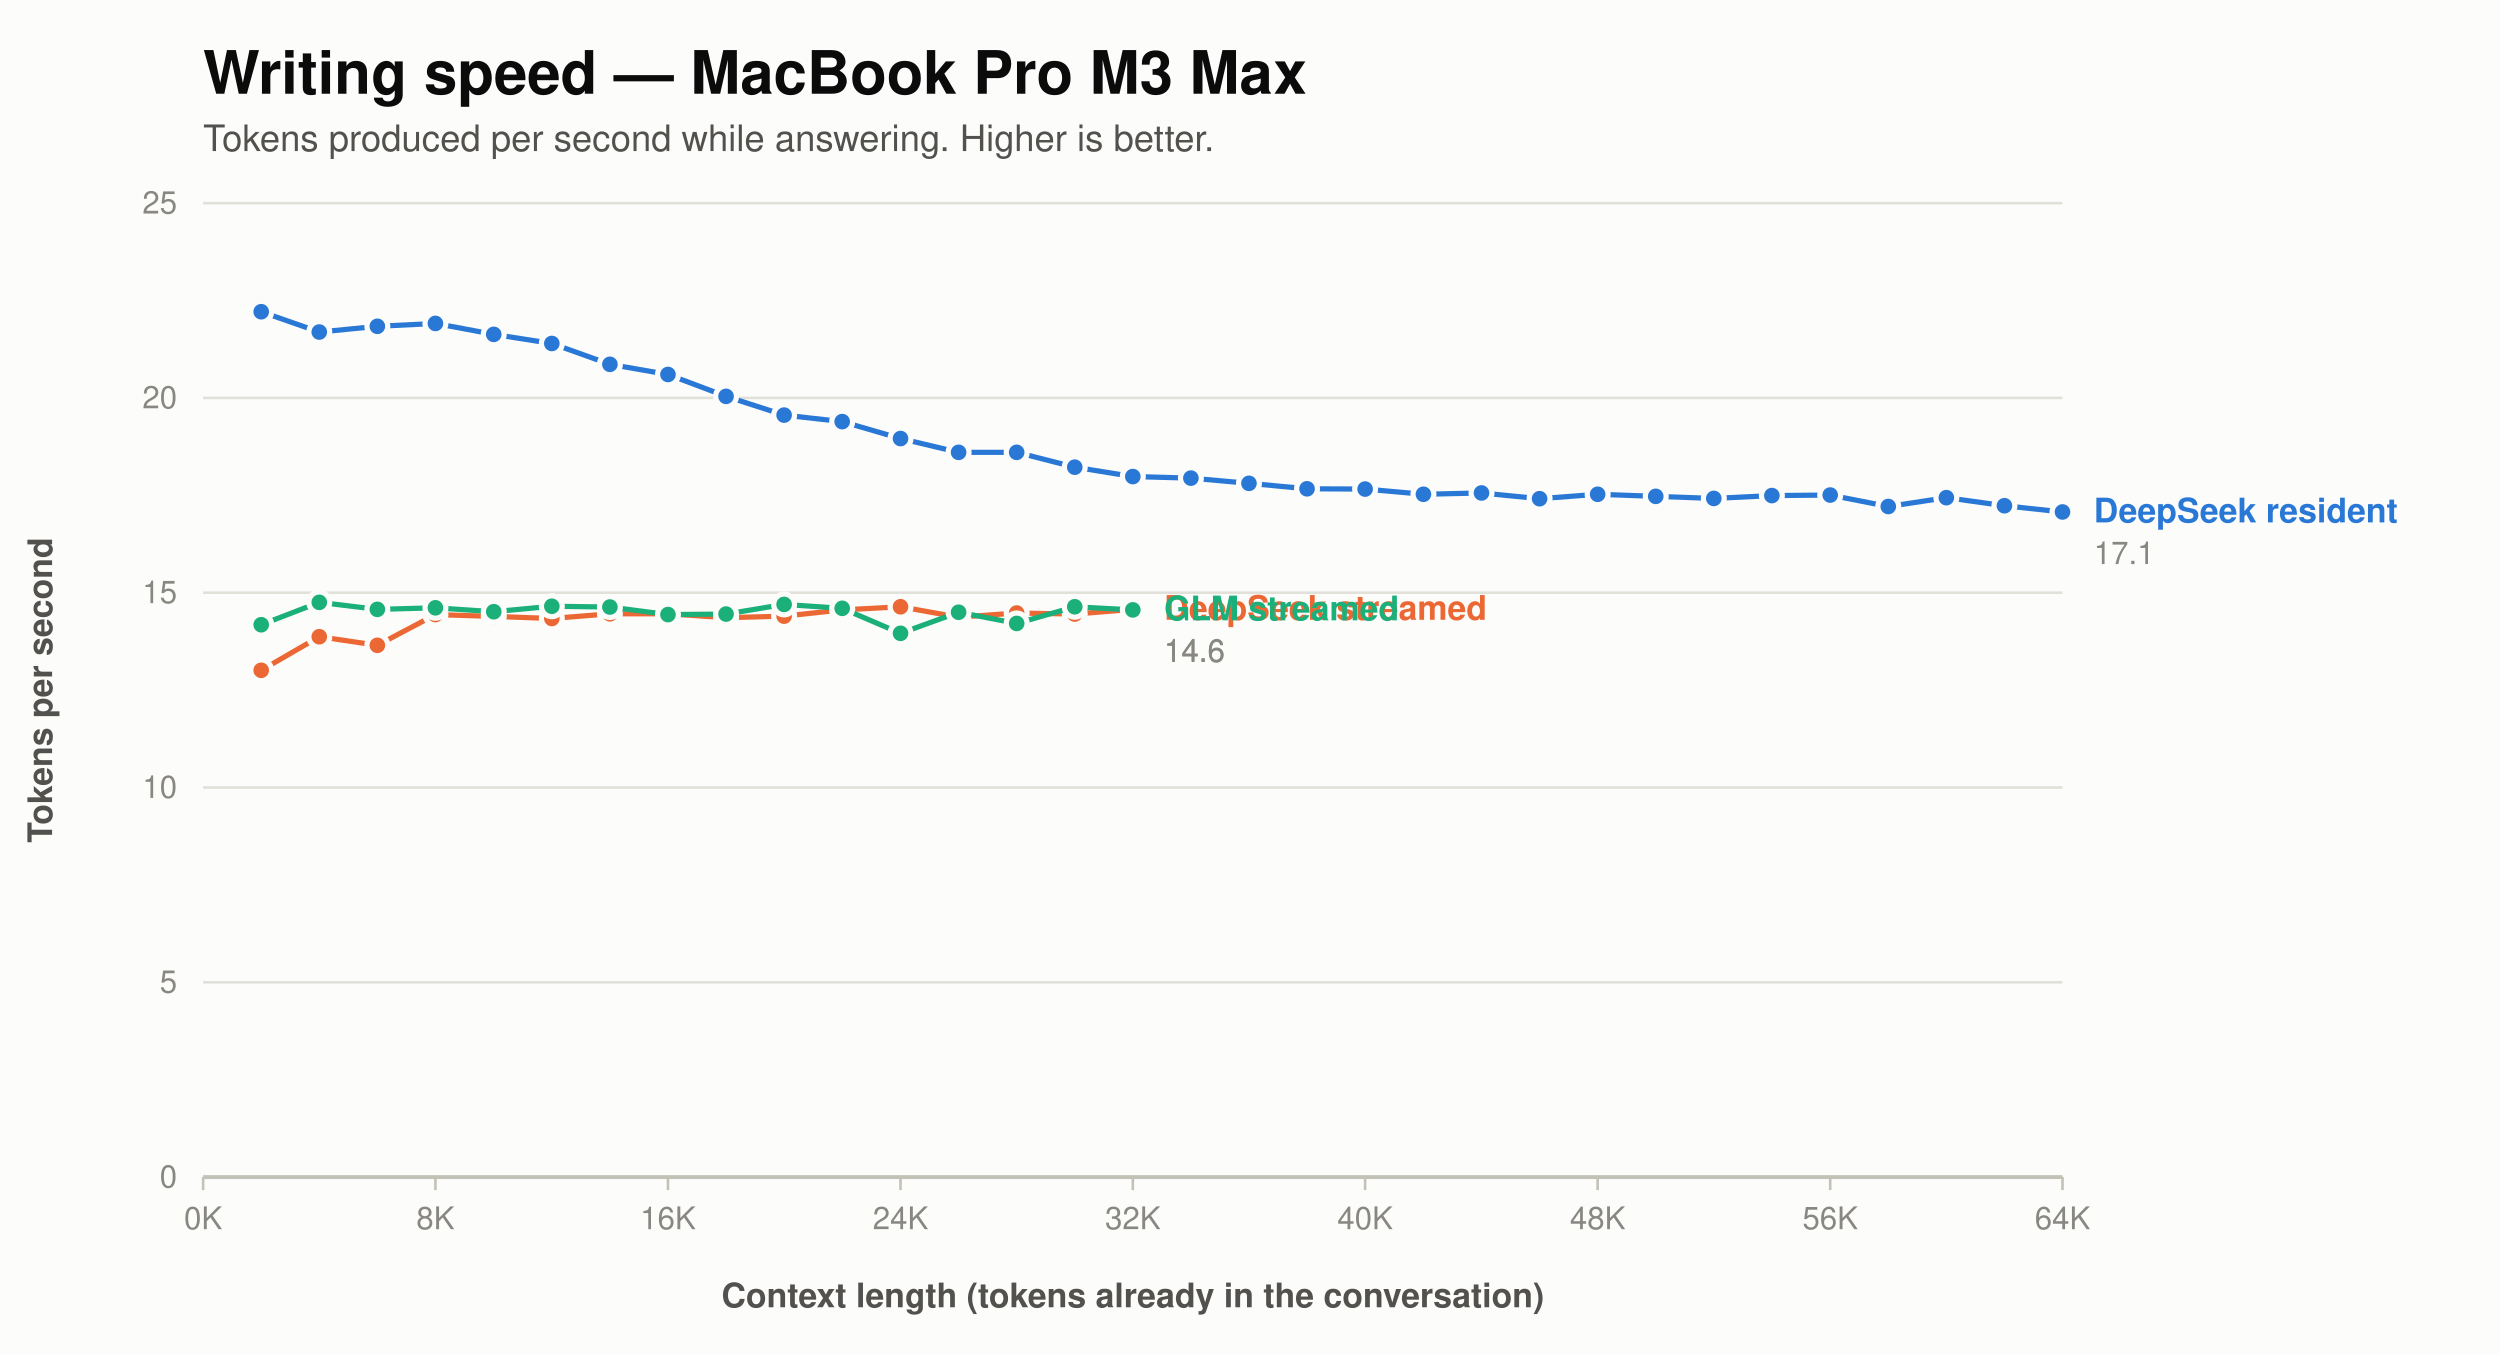
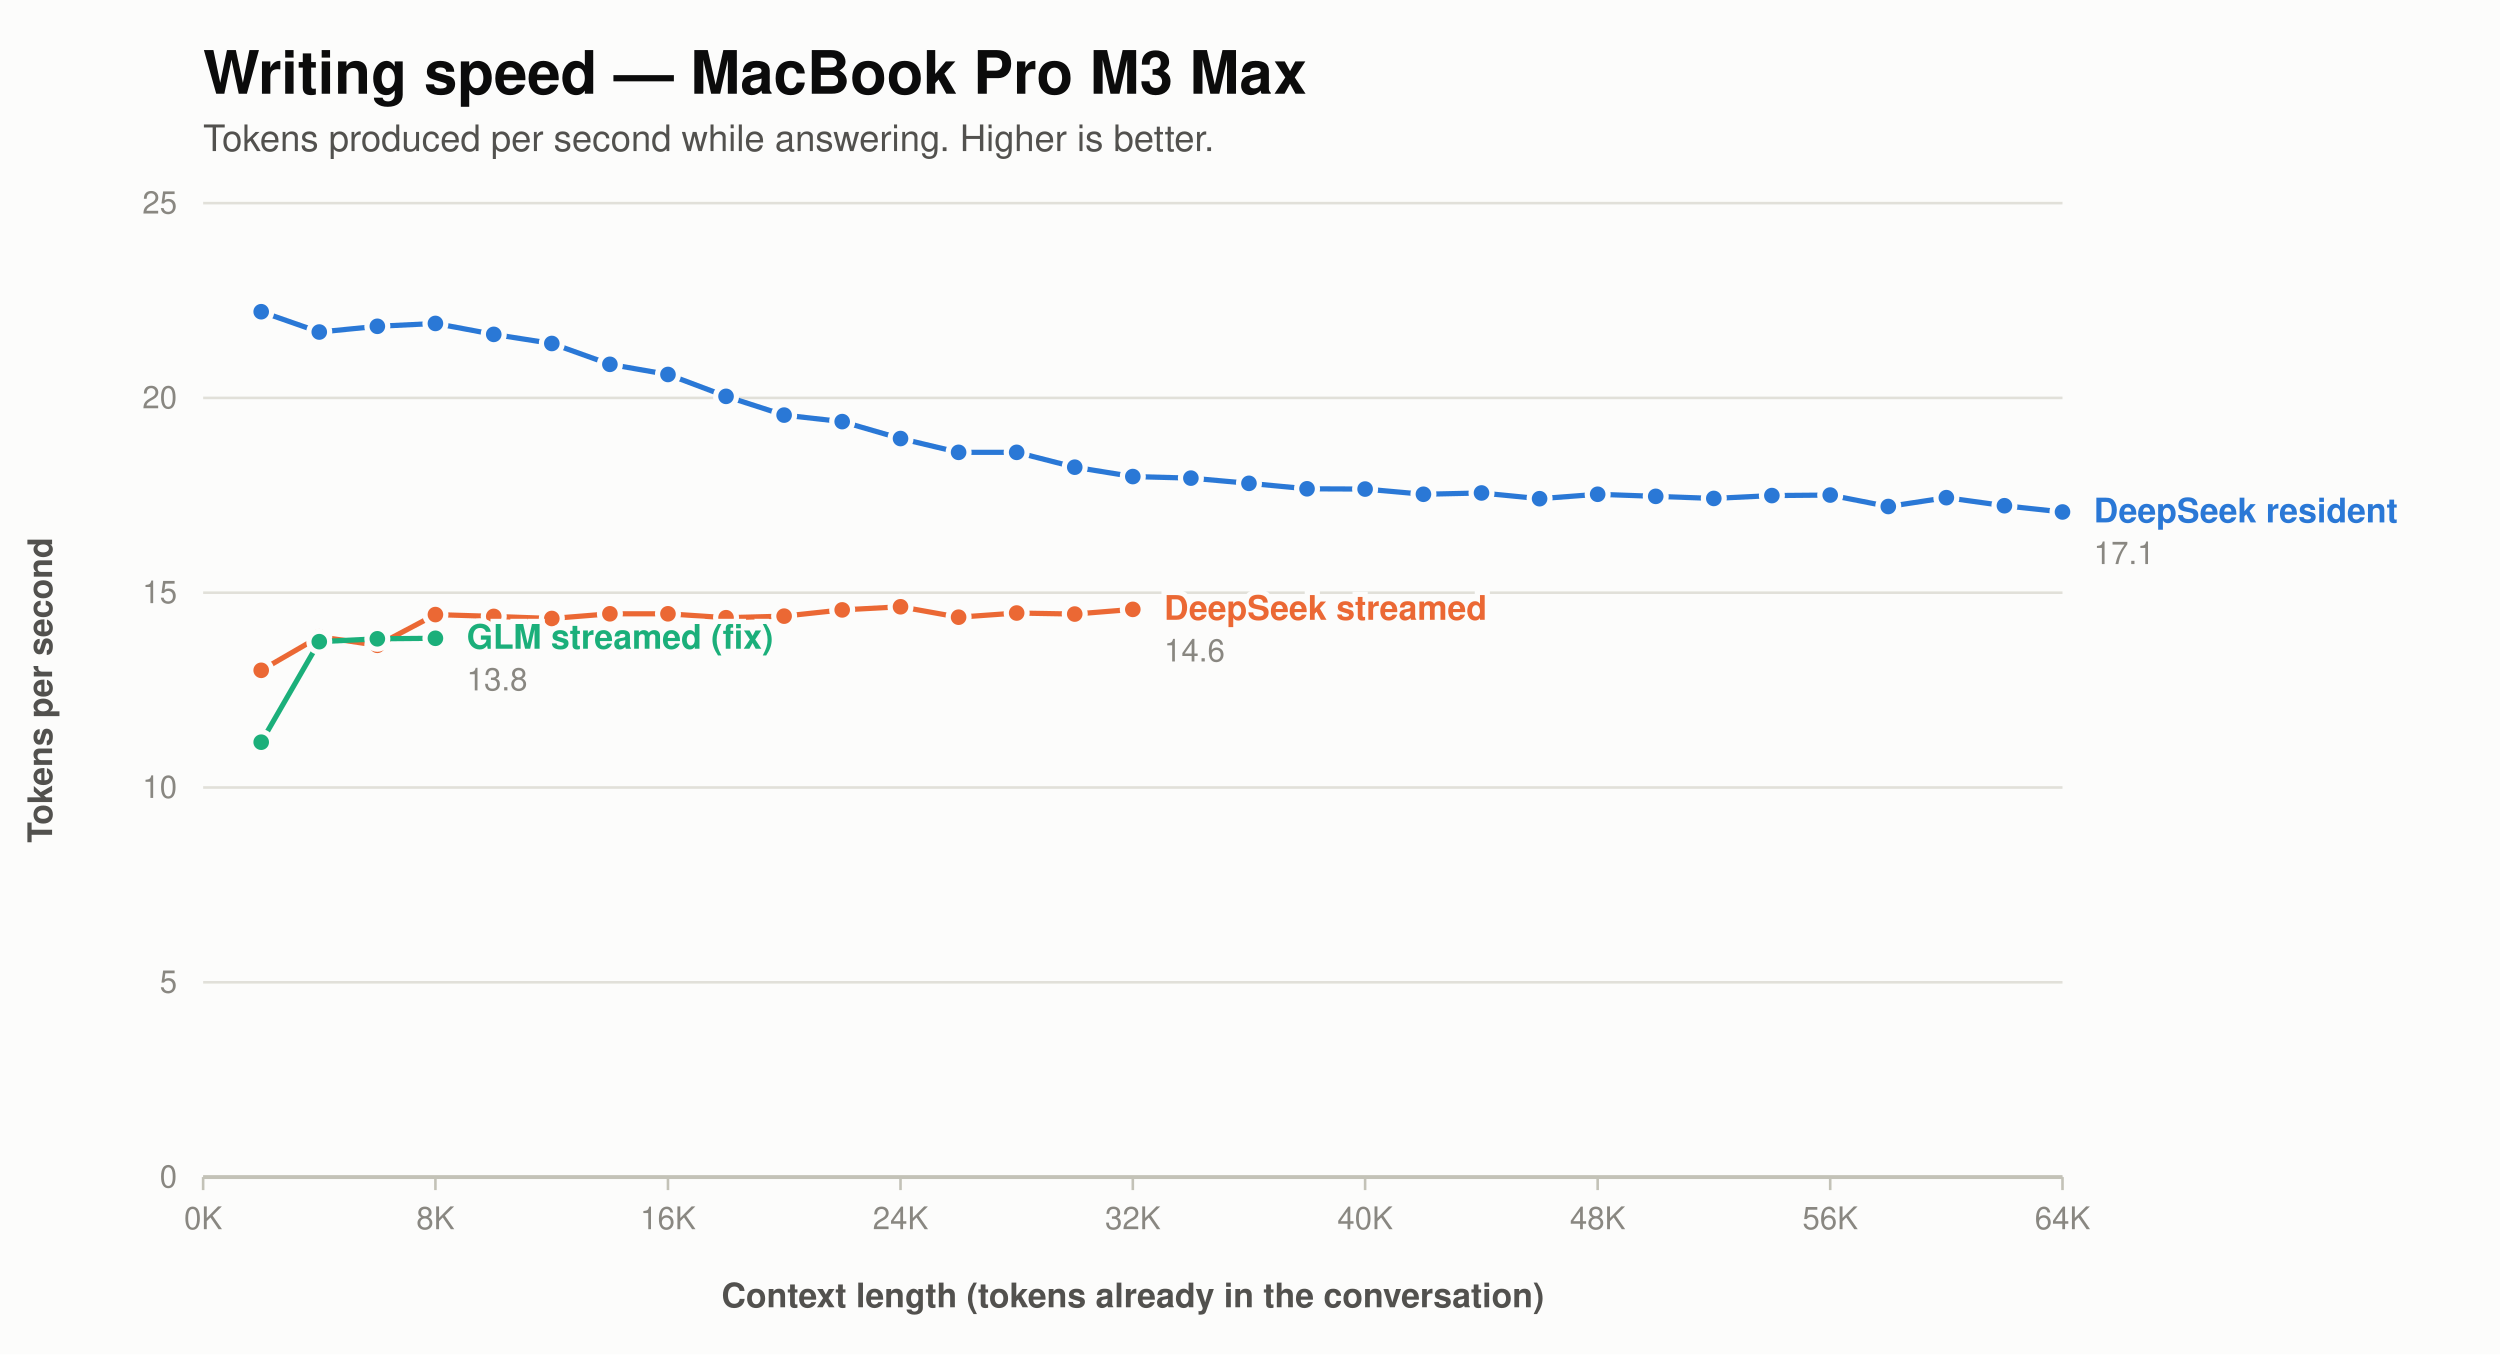
<svg xmlns="http://www.w3.org/2000/svg" width="960" height="520" viewBox="0 0 960 520" role="img" aria-label="Writing speed — MacBook Pro M3 Max">
  <style>
text{font-family:-apple-system,BlinkMacSystemFont,'Segoe UI',Helvetica,Arial,sans-serif}
.title{font-size:23px;font-weight:700;fill:#0b0b0b}
.sub{font-size:14px;fill:#52514e}
.axlab{font-size:13px;font-weight:600;fill:#52514e}
.tick{font-size:12px;fill:#898781}
.slab{font-size:13px;font-weight:700}
</style>
  <rect width="960" height="520" fill="#fcfcfb" />
  <text class="title" x="78" y="36">Writing speed — MacBook Pro M3 Max</text>
  <text class="sub" x="78" y="58">Tokens produced per second while answering. Higher is better.</text>
  <line x1="78" y1="452.0" x2="792" y2="452.0" stroke="#e1e0d9" stroke-width="1" />
  <text class="tick" x="68" y="456.0" text-anchor="end">0</text>
  <line x1="78" y1="377.2" x2="792" y2="377.2" stroke="#e1e0d9" stroke-width="1" />
  <text class="tick" x="68" y="381.2" text-anchor="end">5</text>
  <line x1="78" y1="302.4" x2="792" y2="302.4" stroke="#e1e0d9" stroke-width="1" />
  <text class="tick" x="68" y="306.4" text-anchor="end">10</text>
  <line x1="78" y1="227.6" x2="792" y2="227.6" stroke="#e1e0d9" stroke-width="1" />
  <text class="tick" x="68" y="231.6" text-anchor="end">15</text>
  <line x1="78" y1="152.8" x2="792" y2="152.8" stroke="#e1e0d9" stroke-width="1" />
  <text class="tick" x="68" y="156.8" text-anchor="end">20</text>
  <line x1="78" y1="78.0" x2="792" y2="78.0" stroke="#e1e0d9" stroke-width="1" />
  <text class="tick" x="68" y="82.0" text-anchor="end">25</text>
  <line x1="78.0" y1="452" x2="78.0" y2="457" stroke="#c3c2b7" stroke-width="1" />
  <text class="tick" x="78.0" y="472" text-anchor="middle">0K</text>
  <line x1="167.2" y1="452" x2="167.2" y2="457" stroke="#c3c2b7" stroke-width="1" />
  <text class="tick" x="167.2" y="472" text-anchor="middle">8K</text>
  <line x1="256.5" y1="452" x2="256.5" y2="457" stroke="#c3c2b7" stroke-width="1" />
  <text class="tick" x="256.5" y="472" text-anchor="middle">16K</text>
  <line x1="345.8" y1="452" x2="345.8" y2="457" stroke="#c3c2b7" stroke-width="1" />
  <text class="tick" x="345.8" y="472" text-anchor="middle">24K</text>
  <line x1="435.0" y1="452" x2="435.0" y2="457" stroke="#c3c2b7" stroke-width="1" />
  <text class="tick" x="435.0" y="472" text-anchor="middle">32K</text>
  <line x1="524.2" y1="452" x2="524.2" y2="457" stroke="#c3c2b7" stroke-width="1" />
  <text class="tick" x="524.2" y="472" text-anchor="middle">40K</text>
  <line x1="613.5" y1="452" x2="613.5" y2="457" stroke="#c3c2b7" stroke-width="1" />
  <text class="tick" x="613.5" y="472" text-anchor="middle">48K</text>
  <line x1="702.8" y1="452" x2="702.8" y2="457" stroke="#c3c2b7" stroke-width="1" />
  <text class="tick" x="702.8" y="472" text-anchor="middle">56K</text>
  <line x1="792.0" y1="452" x2="792.0" y2="457" stroke="#c3c2b7" stroke-width="1" />
  <text class="tick" x="792.0" y="472" text-anchor="middle">64K</text>
  <line x1="78" y1="452" x2="792" y2="452" stroke="#c3c2b7" stroke-width="1.5" />
  <text class="axlab" x="435" y="502" text-anchor="middle">Context length (tokens already in the conversation)</text>
  <text class="axlab" transform="translate(20,265) rotate(-90)" text-anchor="middle">Tokens per second</text>
  <path d="M100.3,119.7 L122.6,127.5 L144.9,125.3 L167.2,124.2 L189.6,128.4 L211.9,131.9 L234.2,139.9 L256.5,143.8 L278.8,152.2 L301.1,159.4 L323.4,161.9 L345.8,168.4 L368.1,173.7 L390.4,173.7 L412.7,179.4 L435.0,183.0 L457.3,183.6 L479.6,185.6 L501.9,187.7 L524.2,187.8 L546.6,189.8 L568.9,189.3 L591.2,191.5 L613.5,189.8 L635.8,190.6 L658.1,191.4 L680.4,190.3 L702.8,190.1 L725.1,194.5 L747.4,191.1 L769.7,194.2 L792.0,196.6" fill="none" stroke="#2a78d6" stroke-width="2" stroke-linejoin="round" stroke-linecap="round" />
  <circle cx="100.3" cy="119.7" r="4" fill="#2a78d6" stroke="#fcfcfb" stroke-width="2" />
  <circle cx="122.6" cy="127.5" r="4" fill="#2a78d6" stroke="#fcfcfb" stroke-width="2" />
  <circle cx="144.9" cy="125.3" r="4" fill="#2a78d6" stroke="#fcfcfb" stroke-width="2" />
  <circle cx="167.2" cy="124.2" r="4" fill="#2a78d6" stroke="#fcfcfb" stroke-width="2" />
  <circle cx="189.6" cy="128.4" r="4" fill="#2a78d6" stroke="#fcfcfb" stroke-width="2" />
  <circle cx="211.9" cy="131.9" r="4" fill="#2a78d6" stroke="#fcfcfb" stroke-width="2" />
  <circle cx="234.2" cy="139.9" r="4" fill="#2a78d6" stroke="#fcfcfb" stroke-width="2" />
  <circle cx="256.5" cy="143.8" r="4" fill="#2a78d6" stroke="#fcfcfb" stroke-width="2" />
  <circle cx="278.8" cy="152.2" r="4" fill="#2a78d6" stroke="#fcfcfb" stroke-width="2" />
  <circle cx="301.1" cy="159.4" r="4" fill="#2a78d6" stroke="#fcfcfb" stroke-width="2" />
  <circle cx="323.4" cy="161.9" r="4" fill="#2a78d6" stroke="#fcfcfb" stroke-width="2" />
  <circle cx="345.8" cy="168.4" r="4" fill="#2a78d6" stroke="#fcfcfb" stroke-width="2" />
  <circle cx="368.1" cy="173.7" r="4" fill="#2a78d6" stroke="#fcfcfb" stroke-width="2" />
  <circle cx="390.4" cy="173.7" r="4" fill="#2a78d6" stroke="#fcfcfb" stroke-width="2" />
  <circle cx="412.7" cy="179.4" r="4" fill="#2a78d6" stroke="#fcfcfb" stroke-width="2" />
  <circle cx="435.0" cy="183.0" r="4" fill="#2a78d6" stroke="#fcfcfb" stroke-width="2" />
  <circle cx="457.3" cy="183.6" r="4" fill="#2a78d6" stroke="#fcfcfb" stroke-width="2" />
  <circle cx="479.6" cy="185.6" r="4" fill="#2a78d6" stroke="#fcfcfb" stroke-width="2" />
  <circle cx="501.9" cy="187.7" r="4" fill="#2a78d6" stroke="#fcfcfb" stroke-width="2" />
  <circle cx="524.2" cy="187.8" r="4" fill="#2a78d6" stroke="#fcfcfb" stroke-width="2" />
  <circle cx="546.6" cy="189.8" r="4" fill="#2a78d6" stroke="#fcfcfb" stroke-width="2" />
  <circle cx="568.9" cy="189.3" r="4" fill="#2a78d6" stroke="#fcfcfb" stroke-width="2" />
  <circle cx="591.2" cy="191.5" r="4" fill="#2a78d6" stroke="#fcfcfb" stroke-width="2" />
  <circle cx="613.5" cy="189.8" r="4" fill="#2a78d6" stroke="#fcfcfb" stroke-width="2" />
  <circle cx="635.8" cy="190.6" r="4" fill="#2a78d6" stroke="#fcfcfb" stroke-width="2" />
  <circle cx="658.1" cy="191.4" r="4" fill="#2a78d6" stroke="#fcfcfb" stroke-width="2" />
  <circle cx="680.4" cy="190.3" r="4" fill="#2a78d6" stroke="#fcfcfb" stroke-width="2" />
  <circle cx="702.8" cy="190.1" r="4" fill="#2a78d6" stroke="#fcfcfb" stroke-width="2" />
  <circle cx="725.1" cy="194.5" r="4" fill="#2a78d6" stroke="#fcfcfb" stroke-width="2" />
  <circle cx="747.4" cy="191.1" r="4" fill="#2a78d6" stroke="#fcfcfb" stroke-width="2" />
  <circle cx="769.7" cy="194.2" r="4" fill="#2a78d6" stroke="#fcfcfb" stroke-width="2" />
  <circle cx="792.0" cy="196.6" r="4" fill="#2a78d6" stroke="#fcfcfb" stroke-width="2" />
  <text class="slab" x="804.0" y="200.6" fill="#2a78d6">DeepSeek resident</text>
  <text class="tick" x="804.0" y="216.6">17.1</text>
  <path d="M100.3,257.4 L122.6,244.5 L144.9,247.8 L167.2,236.0 L189.6,236.7 L211.9,237.5 L234.2,235.7 L256.5,235.7 L278.8,237.2 L301.1,236.6 L323.4,234.2 L345.8,233.0 L368.1,237.0 L390.4,235.4 L412.7,235.8 L435.0,234.0" fill="none" stroke="#eb6834" stroke-width="2" stroke-linejoin="round" stroke-linecap="round" />
  <circle cx="100.3" cy="257.4" r="4" fill="#eb6834" stroke="#fcfcfb" stroke-width="2" />
  <circle cx="122.6" cy="244.5" r="4" fill="#eb6834" stroke="#fcfcfb" stroke-width="2" />
  <circle cx="144.9" cy="247.8" r="4" fill="#eb6834" stroke="#fcfcfb" stroke-width="2" />
  <circle cx="167.2" cy="236.0" r="4" fill="#eb6834" stroke="#fcfcfb" stroke-width="2" />
  <circle cx="189.6" cy="236.7" r="4" fill="#eb6834" stroke="#fcfcfb" stroke-width="2" />
  <circle cx="211.9" cy="237.5" r="4" fill="#eb6834" stroke="#fcfcfb" stroke-width="2" />
  <circle cx="234.2" cy="235.7" r="4" fill="#eb6834" stroke="#fcfcfb" stroke-width="2" />
  <circle cx="256.5" cy="235.7" r="4" fill="#eb6834" stroke="#fcfcfb" stroke-width="2" />
  <circle cx="278.8" cy="237.2" r="4" fill="#eb6834" stroke="#fcfcfb" stroke-width="2" />
  <circle cx="301.1" cy="236.6" r="4" fill="#eb6834" stroke="#fcfcfb" stroke-width="2" />
  <circle cx="323.4" cy="234.2" r="4" fill="#eb6834" stroke="#fcfcfb" stroke-width="2" />
  <circle cx="345.8" cy="233.0" r="4" fill="#eb6834" stroke="#fcfcfb" stroke-width="2" />
  <circle cx="368.1" cy="237.0" r="4" fill="#eb6834" stroke="#fcfcfb" stroke-width="2" />
  <circle cx="390.4" cy="235.4" r="4" fill="#eb6834" stroke="#fcfcfb" stroke-width="2" />
  <circle cx="412.7" cy="235.8" r="4" fill="#eb6834" stroke="#fcfcfb" stroke-width="2" />
  <circle cx="435.0" cy="234.0" r="4" fill="#eb6834" stroke="#fcfcfb" stroke-width="2" />
-   <text class="slab" x="447.0" y="238.0" fill="#eb6834">DeepSeek streamed</text>
-   <text class="tick" x="447.0" y="254.0">14.6</text>
-   <path d="M100.3,239.9 L122.6,231.3 L144.9,234.0 L167.2,233.4 L189.6,234.9 L211.9,232.8 L234.2,233.1 L256.5,236.0 L278.8,235.8 L301.1,232.1 L323.4,233.6 L345.8,243.2 L368.1,235.1 L390.4,239.4 L412.7,233.0 L435.0,234.2" fill="none" stroke="#1baf7a" stroke-width="2" stroke-linejoin="round" stroke-linecap="round" />
-   <circle cx="100.3" cy="239.9" r="4" fill="#1baf7a" stroke="#fcfcfb" stroke-width="2" />
-   <circle cx="122.6" cy="231.3" r="4" fill="#1baf7a" stroke="#fcfcfb" stroke-width="2" />
-   <circle cx="144.9" cy="234.0" r="4" fill="#1baf7a" stroke="#fcfcfb" stroke-width="2" />
-   <circle cx="167.2" cy="233.4" r="4" fill="#1baf7a" stroke="#fcfcfb" stroke-width="2" />
-   <circle cx="189.6" cy="234.9" r="4" fill="#1baf7a" stroke="#fcfcfb" stroke-width="2" />
-   <circle cx="211.9" cy="232.8" r="4" fill="#1baf7a" stroke="#fcfcfb" stroke-width="2" />
-   <circle cx="234.2" cy="233.1" r="4" fill="#1baf7a" stroke="#fcfcfb" stroke-width="2" />
-   <circle cx="256.5" cy="236.0" r="4" fill="#1baf7a" stroke="#fcfcfb" stroke-width="2" />
-   <circle cx="278.8" cy="235.8" r="4" fill="#1baf7a" stroke="#fcfcfb" stroke-width="2" />
-   <circle cx="301.1" cy="232.1" r="4" fill="#1baf7a" stroke="#fcfcfb" stroke-width="2" />
-   <circle cx="323.4" cy="233.6" r="4" fill="#1baf7a" stroke="#fcfcfb" stroke-width="2" />
-   <circle cx="345.8" cy="243.2" r="4" fill="#1baf7a" stroke="#fcfcfb" stroke-width="2" />
-   <circle cx="368.1" cy="235.1" r="4" fill="#1baf7a" stroke="#fcfcfb" stroke-width="2" />
-   <circle cx="390.4" cy="239.4" r="4" fill="#1baf7a" stroke="#fcfcfb" stroke-width="2" />
-   <circle cx="412.7" cy="233.0" r="4" fill="#1baf7a" stroke="#fcfcfb" stroke-width="2" />
-   <circle cx="435.0" cy="234.2" r="4" fill="#1baf7a" stroke="#fcfcfb" stroke-width="2" />
-   <text class="slab" x="447.0" y="238.2" fill="#1baf7a">GLM streamed</text>
-   <text class="tick" x="447.0" y="254.2">14.6</text>
+   <text class="slab" x="447.0" y="238.0" fill="#eb6834" stroke="#fcfcfb" stroke-width="4" paint-order="stroke">DeepSeek streamed</text>
+   <text class="tick" x="447.0" y="254.0" stroke="#fcfcfb" stroke-width="4" paint-order="stroke">14.6</text>
+   <path d="M100.3,285.0 L122.6,246.4 L144.9,245.3 L167.2,245.1" fill="none" stroke="#1baf7a" stroke-width="2" stroke-linejoin="round" stroke-linecap="round" />
+   <circle cx="100.3" cy="285.0" r="4" fill="#1baf7a" stroke="#fcfcfb" stroke-width="2" />
+   <circle cx="122.6" cy="246.4" r="4" fill="#1baf7a" stroke="#fcfcfb" stroke-width="2" />
+   <circle cx="144.9" cy="245.3" r="4" fill="#1baf7a" stroke="#fcfcfb" stroke-width="2" />
+   <circle cx="167.2" cy="245.1" r="4" fill="#1baf7a" stroke="#fcfcfb" stroke-width="2" />
+   <text class="slab" x="179.2" y="249.1" fill="#1baf7a" stroke="#fcfcfb" stroke-width="4" paint-order="stroke">GLM streamed (fix)</text>
+   <text class="tick" x="179.2" y="265.1" stroke="#fcfcfb" stroke-width="4" paint-order="stroke">13.8</text>
</svg>
